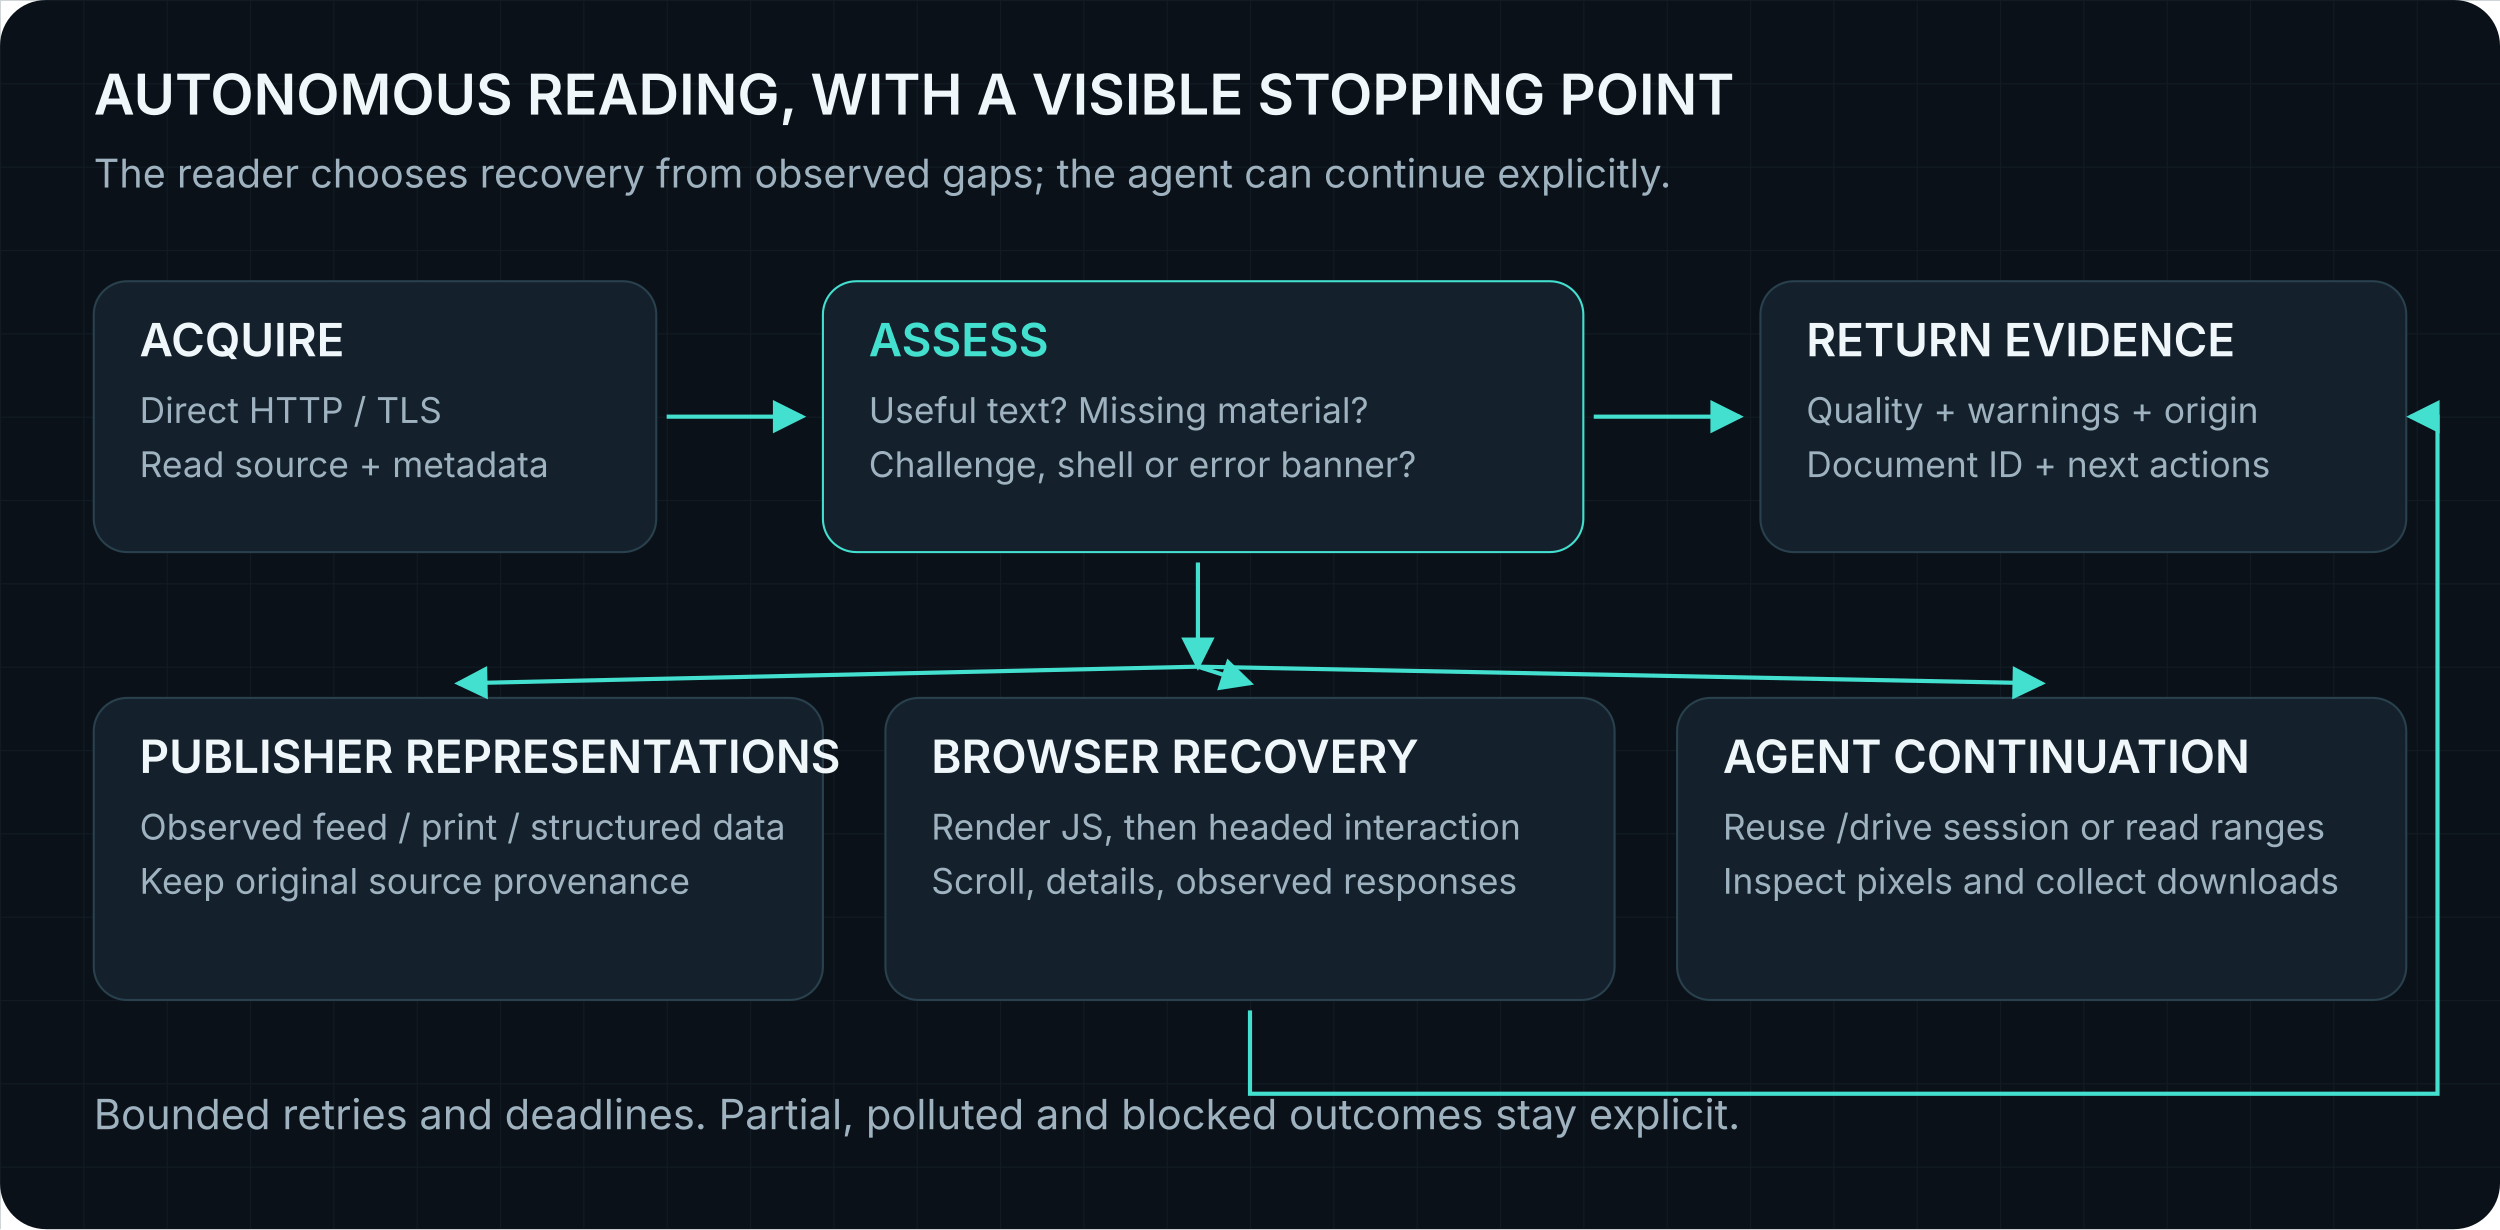
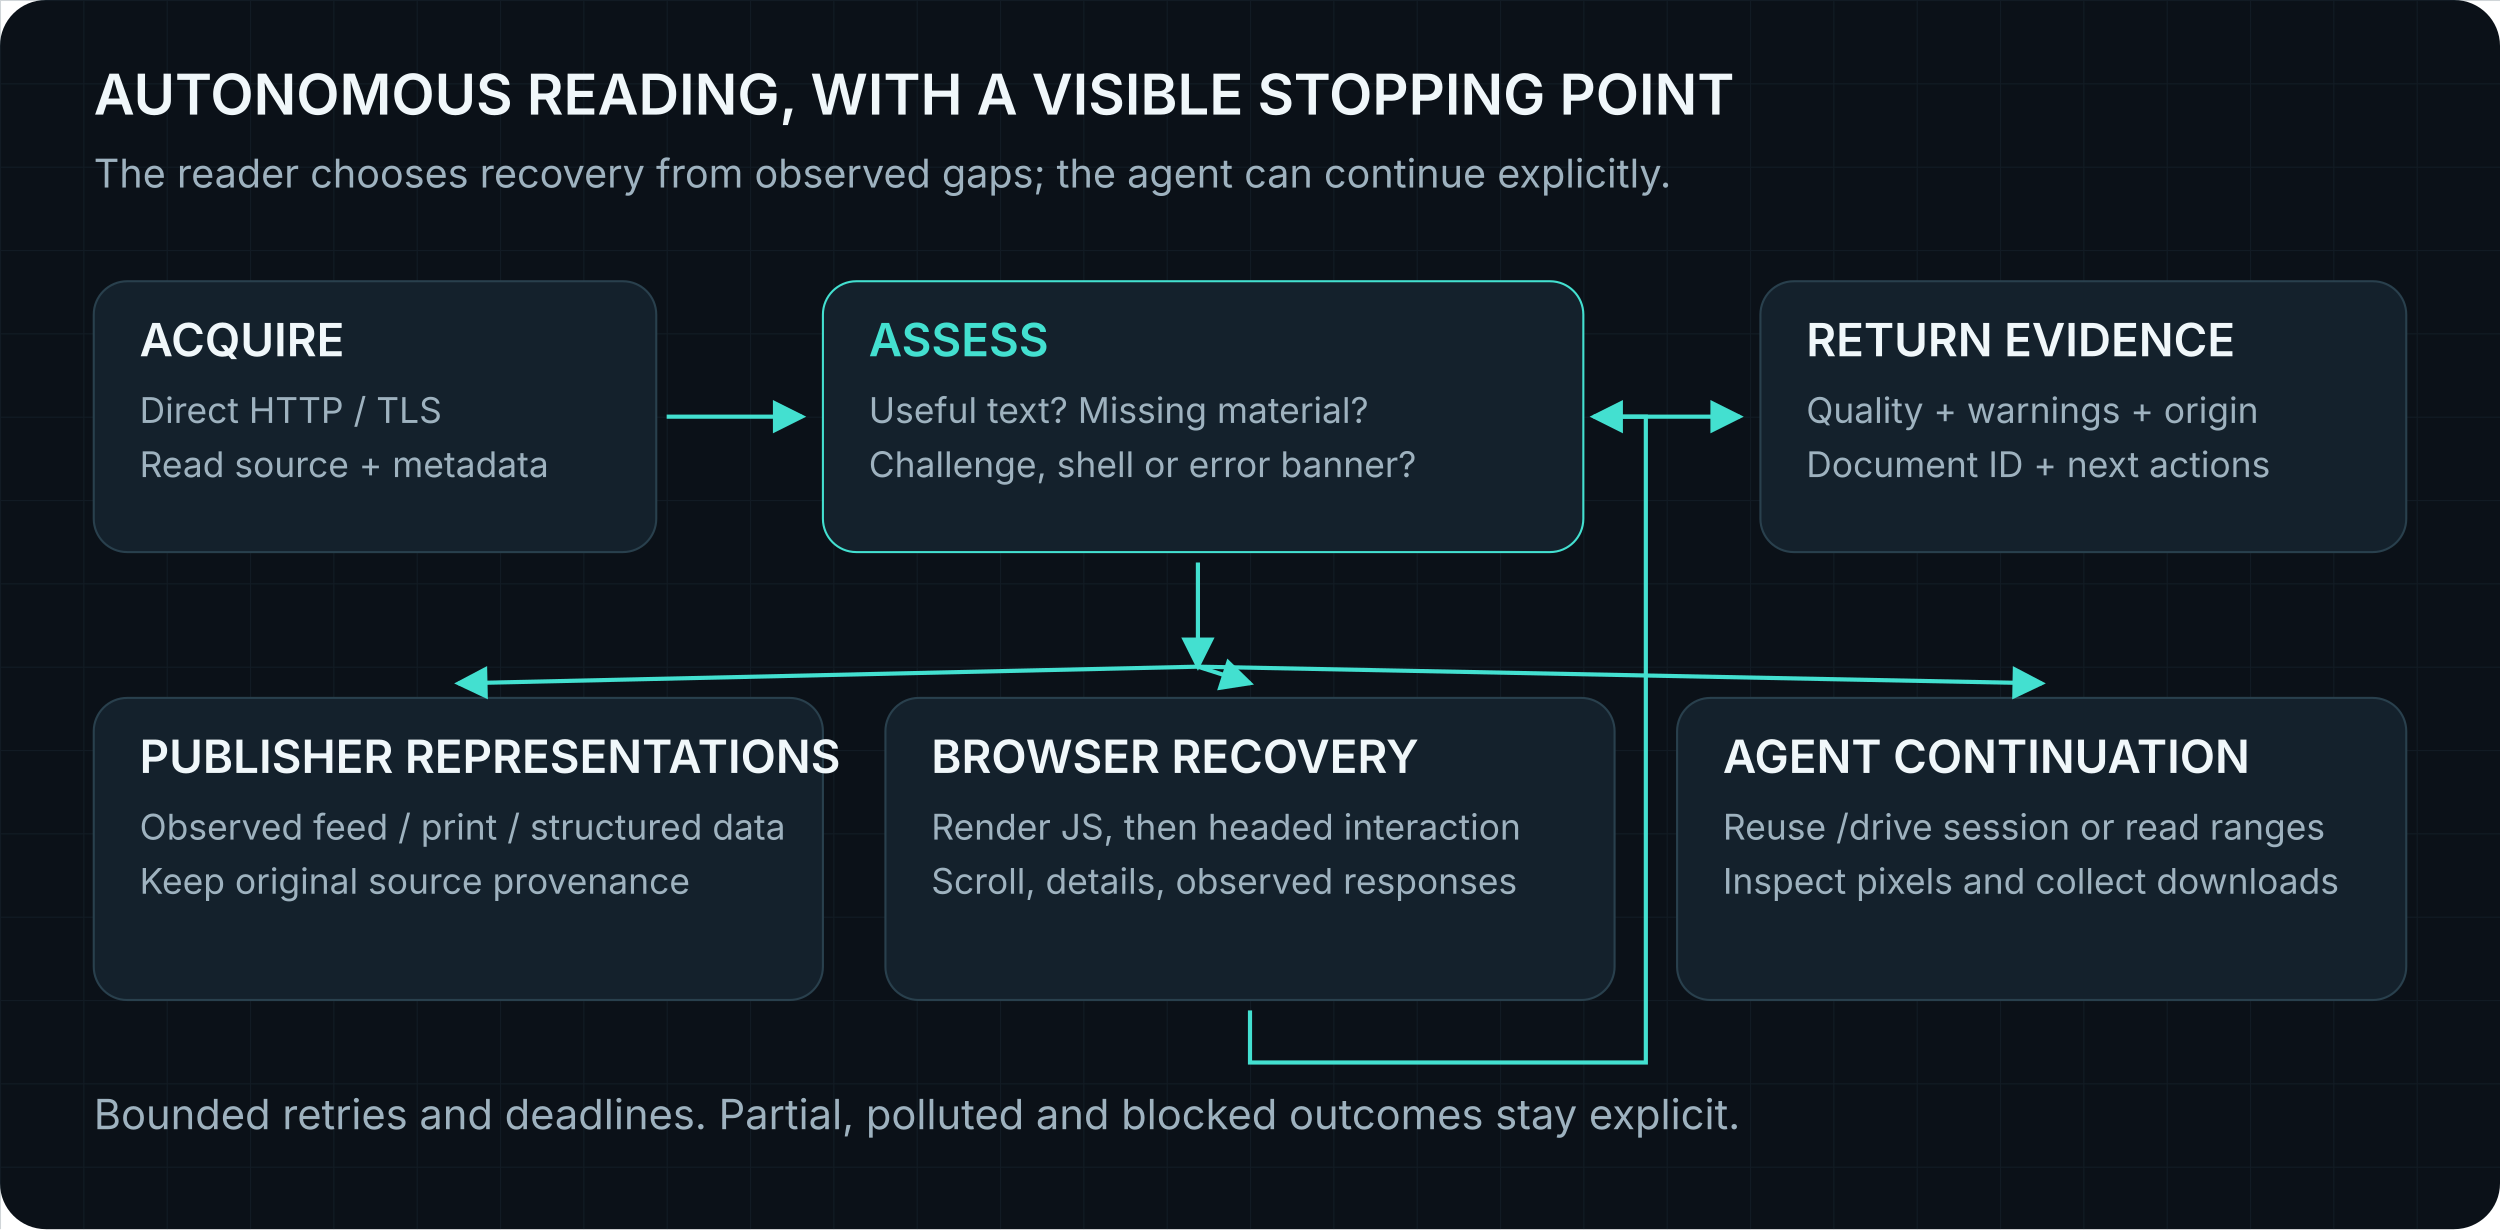
<svg xmlns="http://www.w3.org/2000/svg" width="1200" height="590" viewBox="0 0 1200 590" role="img" aria-labelledby="title">
  <defs>
    <marker id="arrow" markerWidth="8" markerHeight="8" refX="7" refY="4" orient="auto">
      <path d="M0,0 L8,4 L0,8" fill="#43e0d0" />
    </marker>
    <pattern id="grid" width="40" height="40" patternUnits="userSpaceOnUse">
      <path d="M40 0H0V40" fill="none" stroke="#29404d" stroke-opacity=".22" />
    </pattern>
  </defs>
  <rect width="1200" height="590" rx="22" fill="#0b1118" />
  <rect width="1200" height="590" fill="url(#grid)" />
  <g font-family="Inter,DejaVu Sans,Arial,sans-serif">
    <text x="45" y="55" fill="#f0f7fa" font-size="27" font-weight="600">AUTONOMOUS READING, WITH A VISIBLE STOPPING POINT</text>
    <text x="45" y="90" fill="#9eb2bf" font-size="19" font-weight="400">The reader chooses recovery from observed gaps; the agent can continue explicitly.</text>
    <rect x="45" y="135" width="270" height="130" rx="16" fill="#14212c" stroke="#29404d" />
    <text x="67" y="171" fill="#f0f7fa" font-size="22" font-weight="600">ACQUIRE</text>
    <text x="67" y="203" fill="#9eb2bf" font-size="17" font-weight="400">Direct HTTP / TLS</text>
    <text x="67" y="229" fill="#9eb2bf" font-size="17" font-weight="400">Read source + metadata</text>
    <rect x="395" y="135" width="365" height="130" rx="16" fill="#14212c" stroke="#43e0d0" />
    <text x="417" y="171" fill="#43e0d0" font-size="22" font-weight="600">ASSESS</text>
    <text x="417" y="203" fill="#9eb2bf" font-size="17" font-weight="400">Useful text? Missing material?</text>
    <text x="417" y="229" fill="#9eb2bf" font-size="17" font-weight="400">Challenge, shell or error banner?</text>
    <rect x="845" y="135" width="310" height="130" rx="16" fill="#14212c" stroke="#29404d" />
    <text x="867" y="171" fill="#f0f7fa" font-size="22" font-weight="600">RETURN EVIDENCE</text>
    <text x="867" y="203" fill="#9eb2bf" font-size="17" font-weight="400">Quality + warnings + origin</text>
    <text x="867" y="229" fill="#9eb2bf" font-size="17" font-weight="400">Document ID + next actions</text>
    <path d="M320,200 L385,200" fill="none" stroke="#43e0d0" stroke-width="2" marker-end="url(#arrow)" />
    <path d="M765,200 L835,200" fill="none" stroke="#43e0d0" stroke-width="2" marker-end="url(#arrow)" />
    <path d="M575,270 L575,320" fill="none" stroke="#43e0d0" stroke-width="2" marker-end="url(#arrow)" />
    <rect x="45" y="335" width="350" height="145" rx="16" fill="#14212c" stroke="#29404d" />
    <text x="67" y="371" fill="#f0f7fa" font-size="22" font-weight="600">PUBLISHER REPRESENTATIONS</text>
    <text x="67" y="403" fill="#9eb2bf" font-size="17" font-weight="400">Observed feed / print / structured data</text>
    <text x="67" y="429" fill="#9eb2bf" font-size="17" font-weight="400">Keep original source provenance</text>
    <rect x="425" y="335" width="350" height="145" rx="16" fill="#14212c" stroke="#29404d" />
    <text x="447" y="371" fill="#f0f7fa" font-size="22" font-weight="600">BROWSER RECOVERY</text>
    <text x="447" y="403" fill="#9eb2bf" font-size="17" font-weight="400">Render JS, then headed interaction</text>
    <text x="447" y="429" fill="#9eb2bf" font-size="17" font-weight="400">Scroll, details, observed responses</text>
    <rect x="805" y="335" width="350" height="145" rx="16" fill="#14212c" stroke="#29404d" />
    <text x="827" y="371" fill="#f0f7fa" font-size="22" font-weight="600">AGENT CONTINUATION</text>
    <text x="827" y="403" fill="#9eb2bf" font-size="17" font-weight="400">Reuse /drive session or read ranges</text>
    <text x="827" y="429" fill="#9eb2bf" font-size="17" font-weight="400">Inspect pixels and collect downloads</text>
    <path d="M575,320 L220,328" fill="none" stroke="#43e0d0" stroke-width="2" marker-end="url(#arrow)" />
    <path d="M575,320 L600,328" fill="none" stroke="#43e0d0" stroke-width="2" marker-end="url(#arrow)" />
    <path d="M575,320 L980,328" fill="none" stroke="#43e0d0" stroke-width="2" marker-end="url(#arrow)" />
-     <path d="M600 485 V525 H1170 V200 H1157" stroke="#43e0d0" stroke-width="2" fill="none" marker-end="url(#arrow)" />
+     <path d="M600 485 V510 H790 V200 H765" stroke="#43e0d0" stroke-width="2" fill="none" marker-end="url(#arrow)" />
    <text x="45" y="542" fill="#9eb2bf" font-size="20" font-weight="400">Bounded retries and deadlines. Partial, polluted and blocked outcomes stay explicit.</text>
  </g>
</svg>
